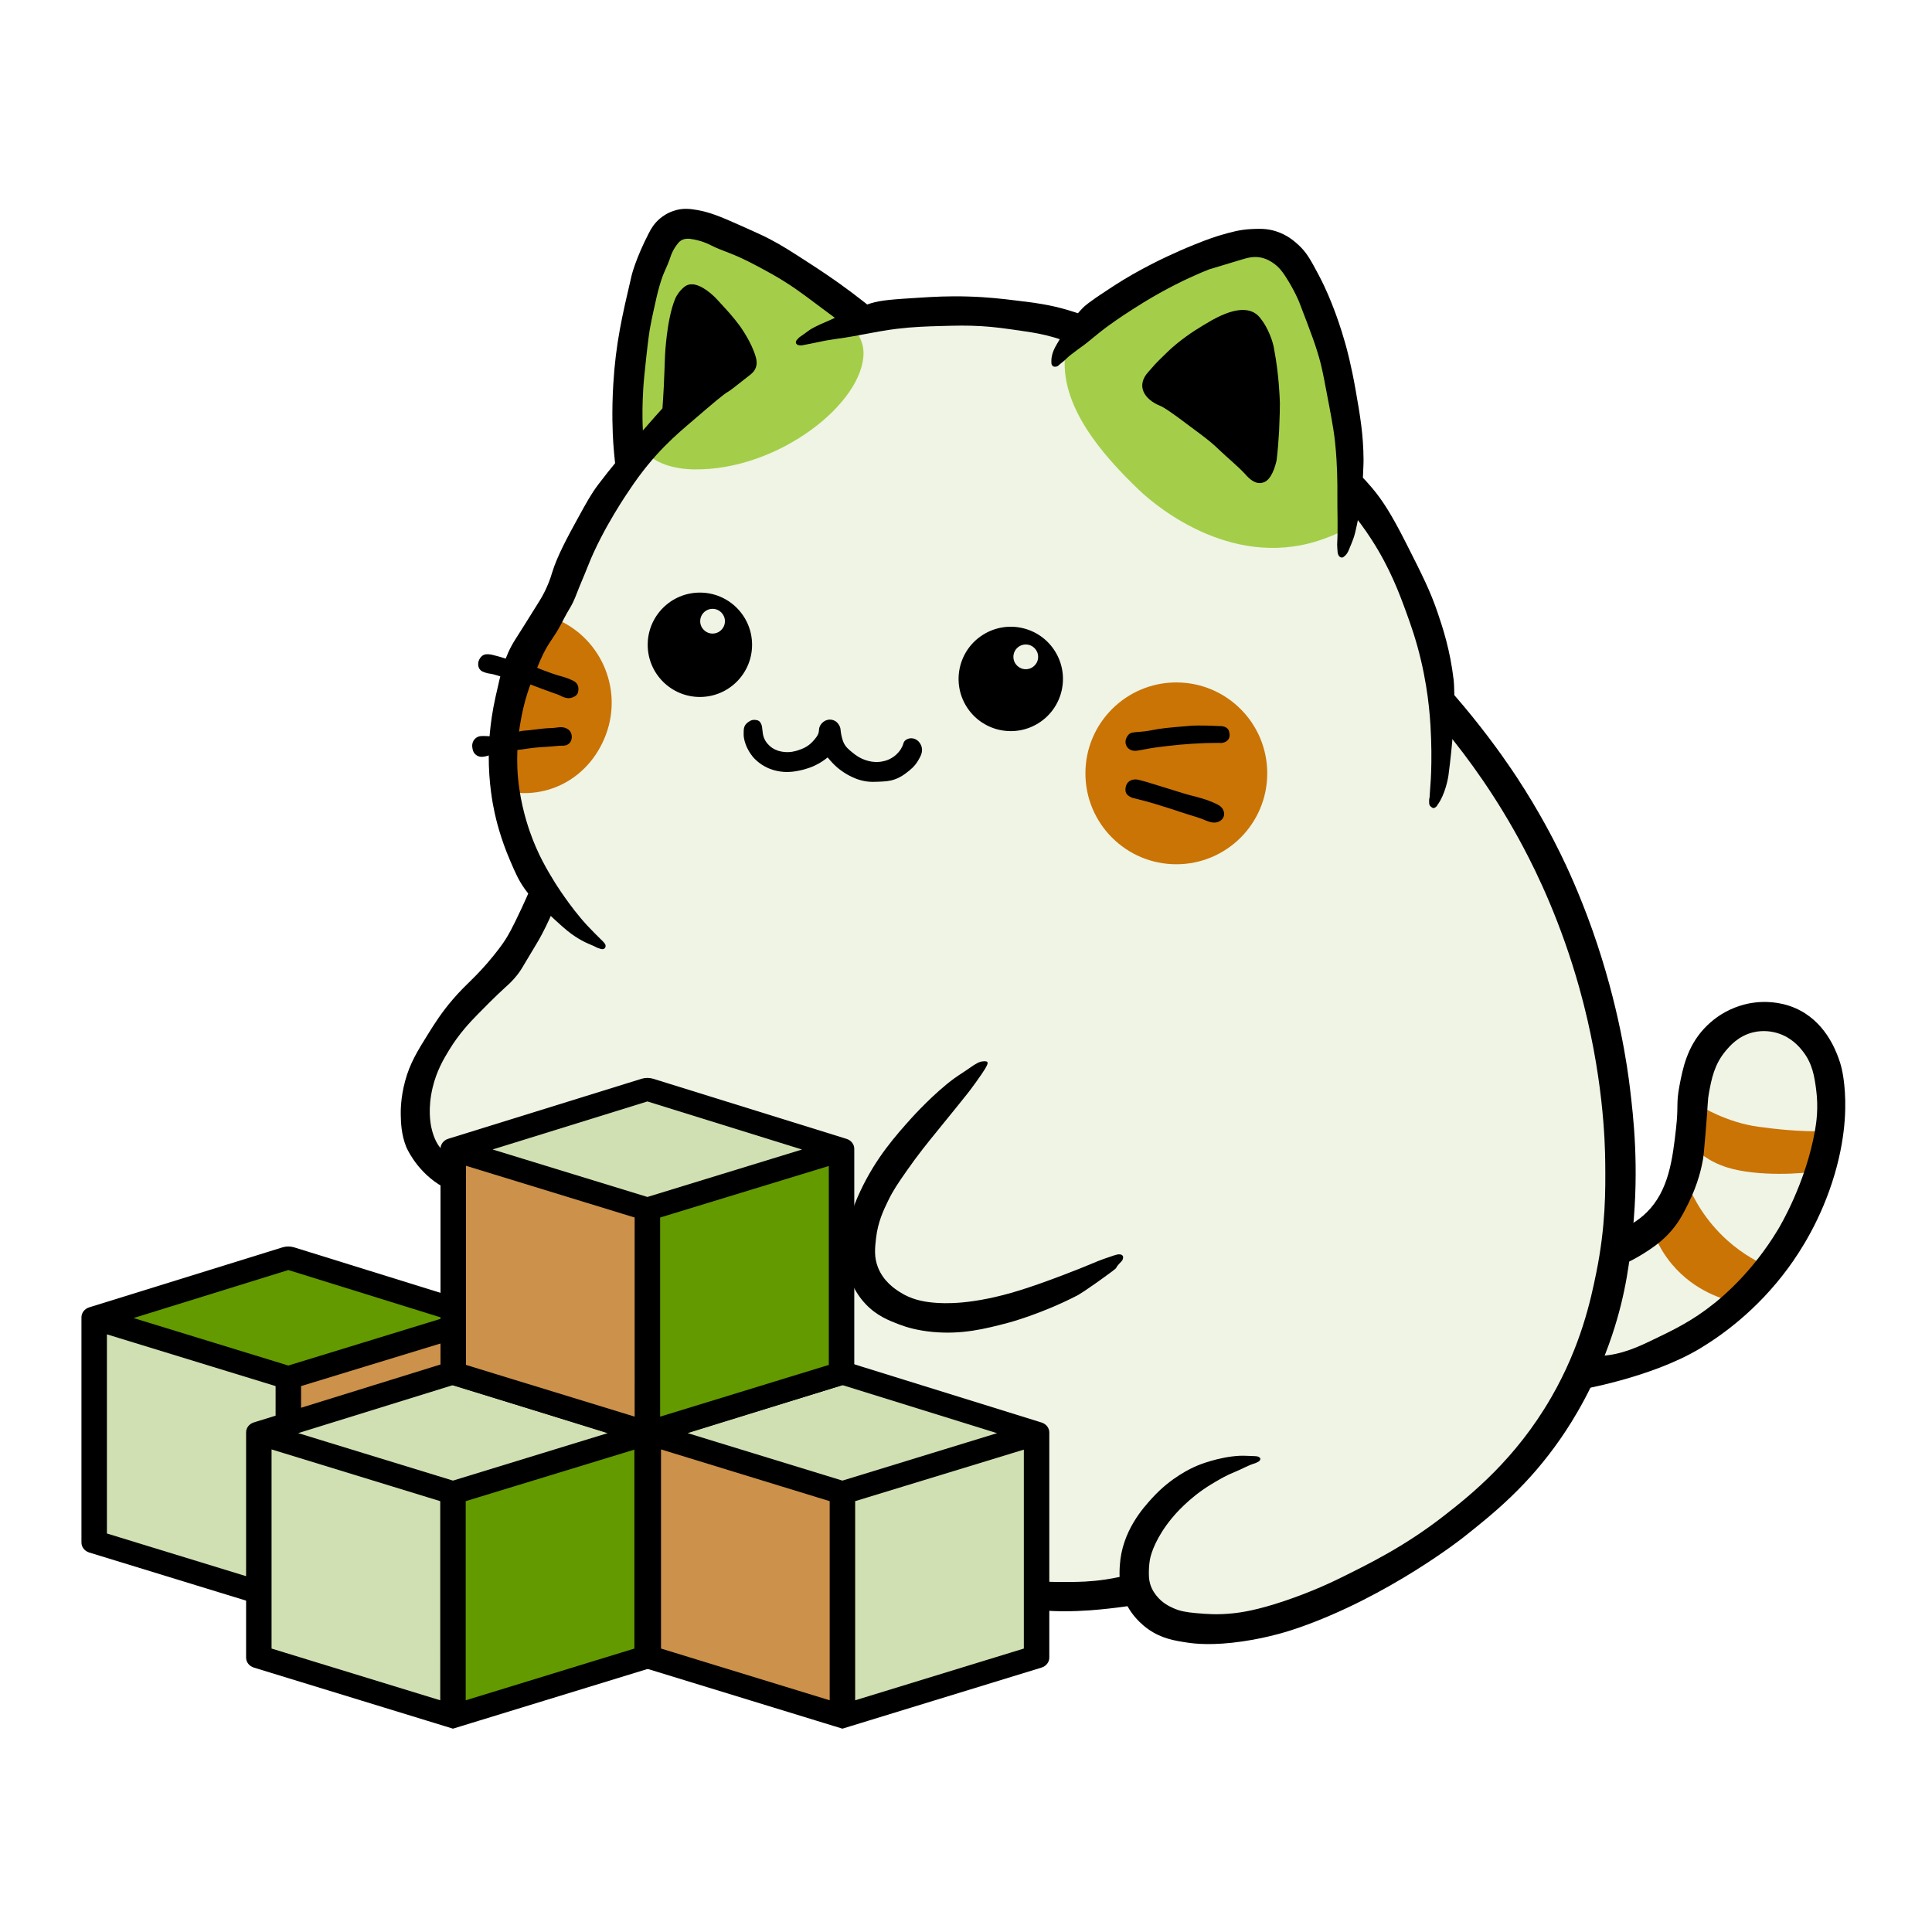
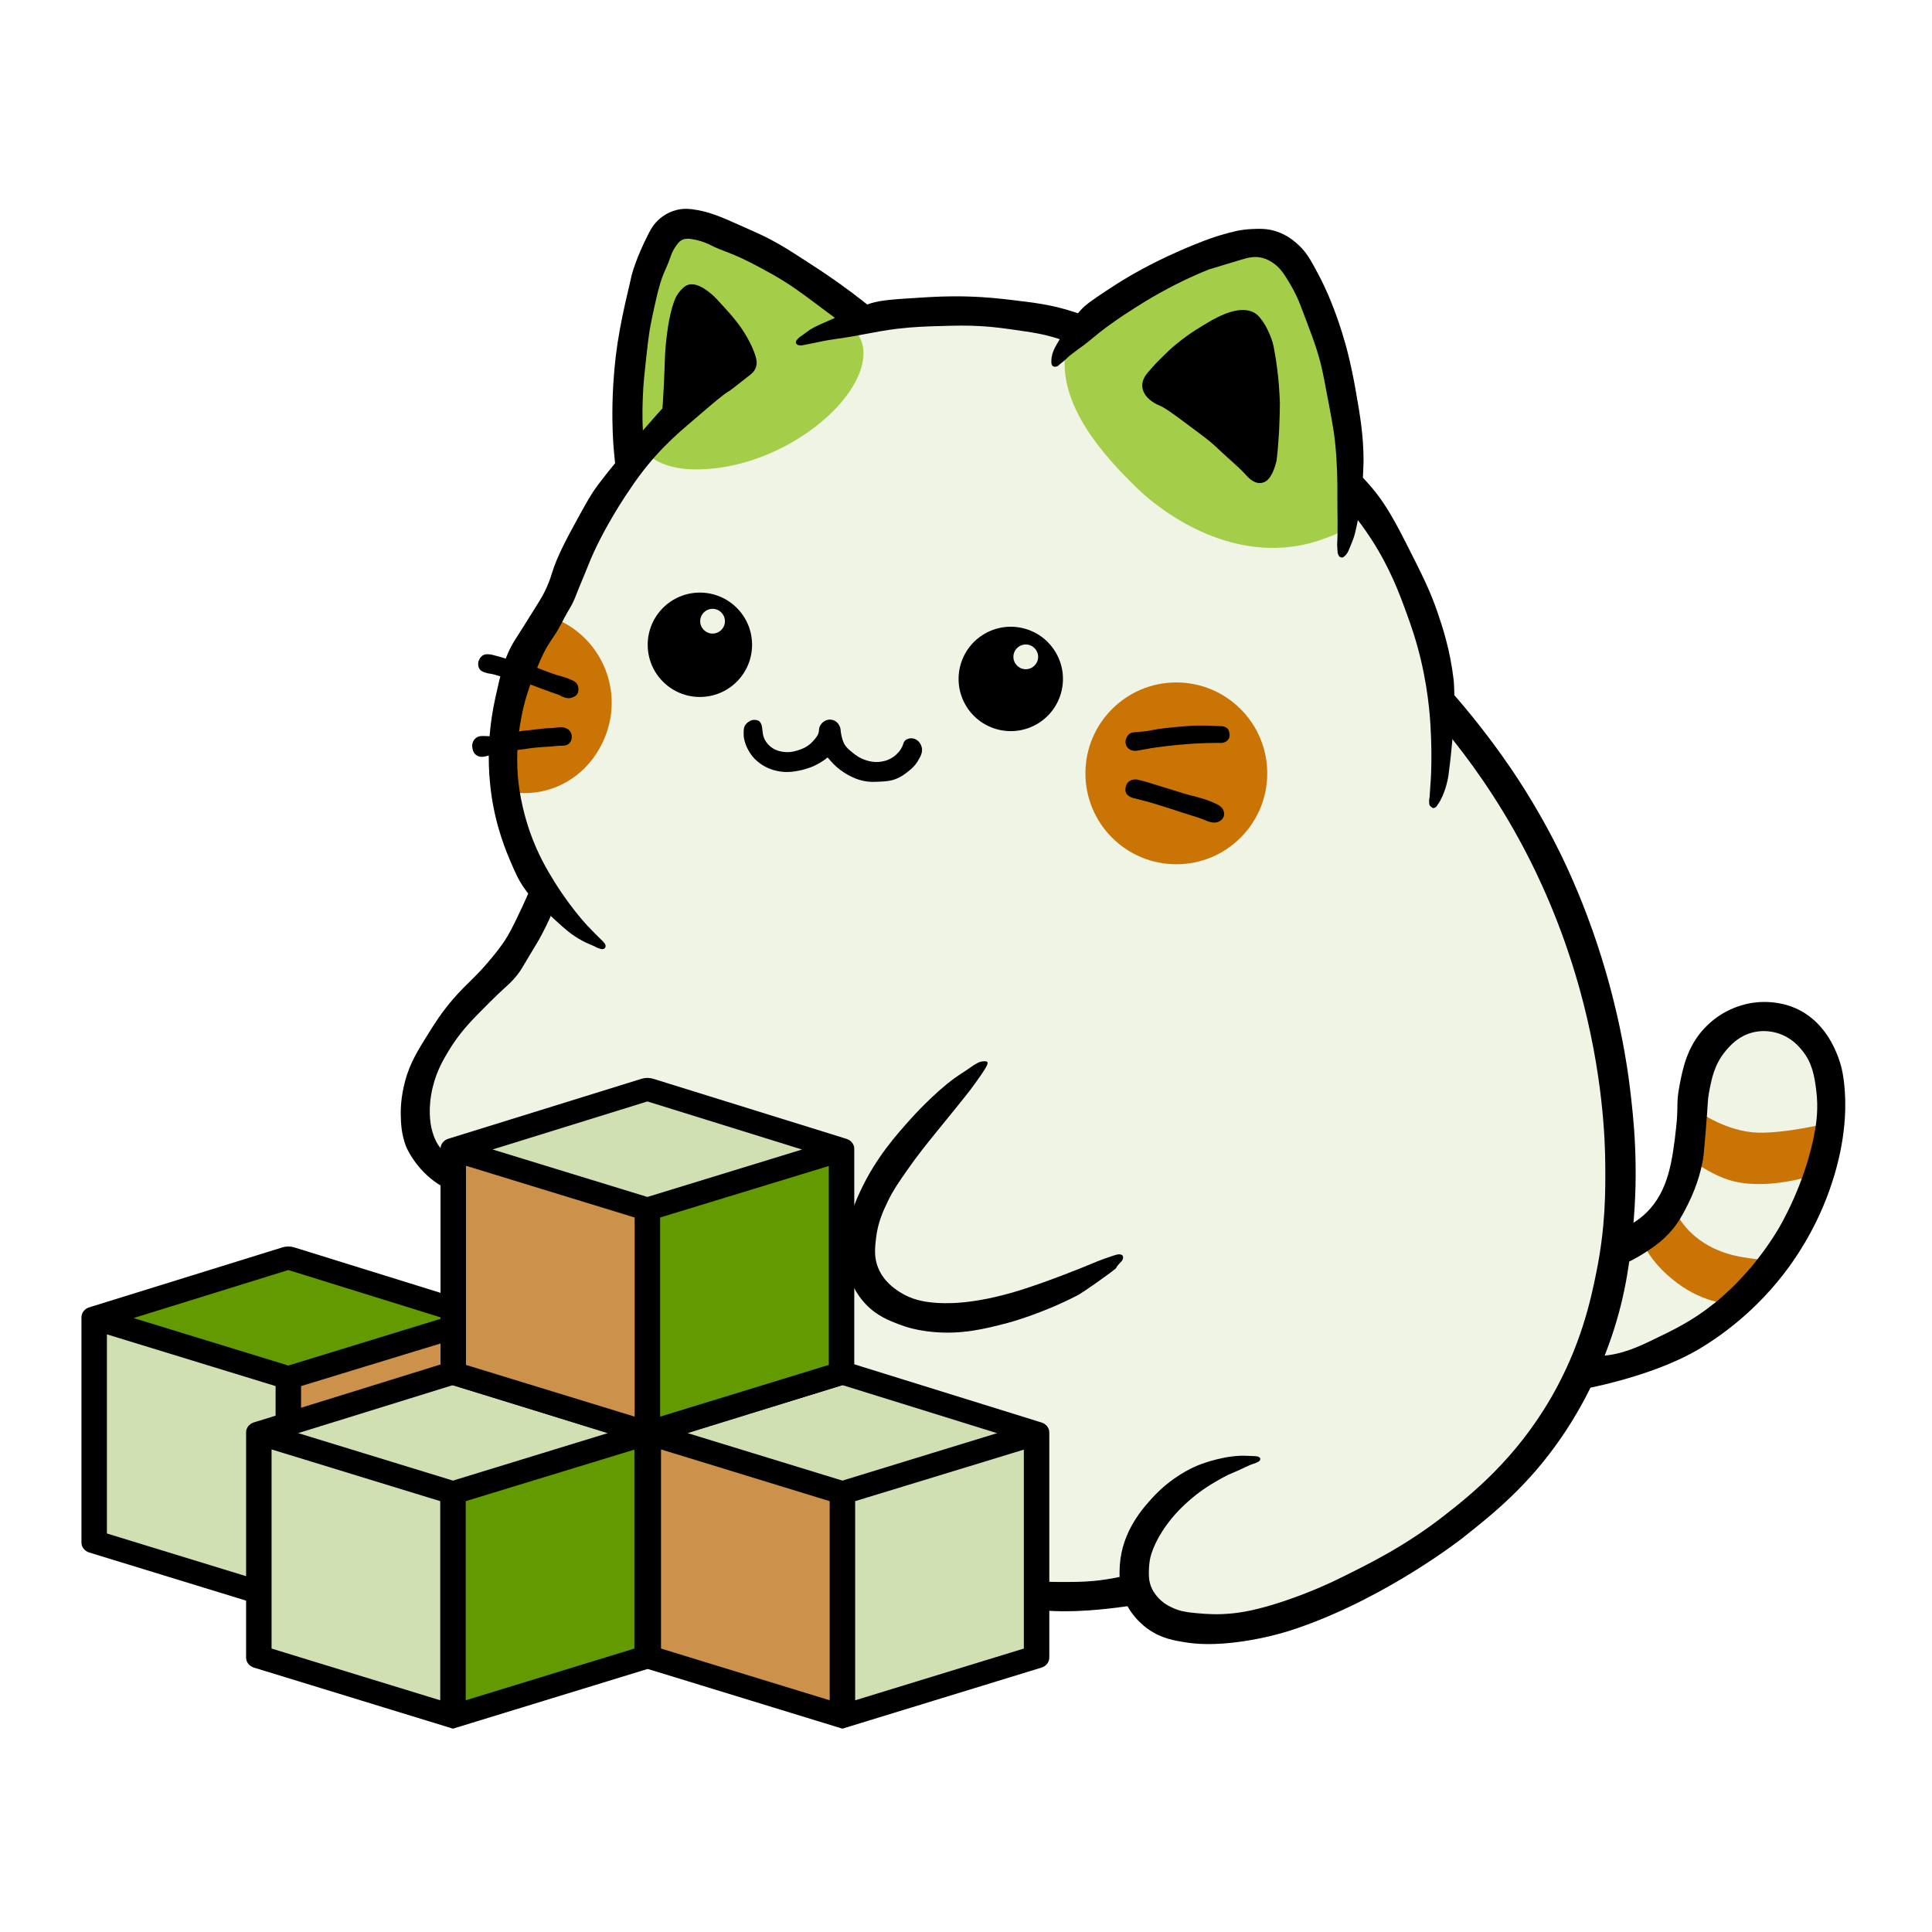
<svg xmlns="http://www.w3.org/2000/svg" id="Layer_1" data-name="Layer 1" viewBox="0 0 1467.51 1467.51">
  <defs>
    <style>
      .cls-1 {
        fill: #a4ce49;
      }

      .cls-2 {
        fill: #ca7406;
      }

      .cls-3 {
        fill: #eff4e5;
      }

      .cls-4 {
        fill: #639a00;
      }

      .cls-5 {
        fill: #d0e0b2;
      }

      .cls-6 {
        fill: #cc914a;
      }
    </style>
  </defs>
  <path class="cls-3" d="M1229.721,947.308c20.336-10.505,30.505-15.757,35.127-20.727,22.358-24.04-1.877-53.151,17.018-102.109,4.751-12.31,14.315-36.06,37.745-46.255,4.844-2.107,23.166-9.242,39.491-1.527,25.85,12.217,28.057,52.865,28.8,66.545,4.362,80.342-61.913,139.66-73.527,149.673-6.21,5.354-38.389,32.451-86.836,42.545-18.679,3.892-40.002,8.335-50.836-3.273-13.134-14.072-6.072-46.61,10.691-63.273,8.803-8.75,14.186-7.064,42.327-21.6Z" />
  <path class="cls-3" d="M617.284,256.326c-30.954,10.666-56.945,26.618-56.945,26.618-8.454,5.189-36.853,23.245-65.455,55.636-24.78,28.063-39.145,54.92-47.345,70.473-7.661,14.529-8.344,18.075-20.509,41.069-14.22,26.878-18.237,31.39-25.749,47.731-8.867,19.288-15.131,32.915-17.67,51.273-5.519,39.906,10.162,76.161,11.127,78.327,8.455,18.973,19.178,31.151,16.364,50.836-.974,6.811-3.216,12.055-6.545,18.545-14.129,27.539-31.596,45.835-40.145,55.418-23.871,26.757-45.421,50.913-47.345,80.291-1.988,30.34,17.749,54.153,19.2,55.855,42.94,50.358,118.848-3.757,185.782,36.545,49.055,29.537,22.753,67.317,100.724,176.727,31.872,44.723,66.997,92.771,117.894,103.418,42.48,8.887,63.72,13.33,83.782,6.545,7.819-2.644,24.299-9.595,37.36-2.12,6.831,3.909,8.235,9.194,12.821,14.366,14.057,15.853,42.21,12.83,56.291,11.318,117.981-12.668,201.164-98.618,201.164-98.618,49.808-51.465,71.497-104.671,77.236-119.564,46.663-121.085,11.469-233.132-8.291-296.044-11.957-38.068-37.384-119.021-75.055-153.847-3.975-3.675-18.296-16.275-28.137-37.724-8.414-18.339-5.312-29.595-10.263-52.167,0-0-4.566-20.817-21.769-53.733-19.472-37.256-102.937-140.168-247.467-173.612-82.596-19.113-156.505-8.914-201.055,6.436Z" />
  <path class="cls-1" d="M490.845,343.557c-18.375-22.496-12.333-58.333-11.016-75.945,4.766-63.716,18.688-75.79,24.218-79.777,9.778-7.048,19.982-8.031,27.573-8.762,39.058-3.761,69.978,24.688,88.936,42.132,23.411,21.54,35.116,32.311,35.345,46.407.621,38.131-64.522,89.939-128.787,88.924-16.611-.262-29.985-5.284-36.271-12.979Z" />
  <path class="cls-1" d="M845.805,236.254c15.305-13.118,29.143-20.141,41.236-26.182,28.775-14.373,47.807-23.879,68.073-18.982,20.679,4.997,32.3,22.491,42.545,37.915,7.7,11.592,24.612,40.368,29.455,110.667,4.172,60.562-.868,61.766-19.943,69.024-67.706,25.761-126.84-22.018-142.033-36.55-27.997-26.78-61.342-64.873-55.834-104.503,3.571-25.695,20.974-18.081,36.501-31.389Z" />
-   <path class="cls-2" d="M1282.084,899.963c4.206,10.011,12.922,26.978,30.109,42.327,12.107,10.812,24.242,17.093,32.945,20.727l-26.945,26.073c-7.906-1.722-30.609-7.761-48.218-28.8-11.108-13.271-15.552-26.969-17.455-34.909l29.564-25.418Z" />
-   <path class="cls-2" d="M1335.465,855.841c11.938,1.609,29.734,3.858,51.808,3.446-2.683,10.101-5.367,20.201-8.05,30.302-8.305,1.925-44.278,4.42-67.307-2.839-14.526-4.579-22.548-12.042-26.529-16.63,1.89-11.838,6.297-29.913,6.297-29.913,0,0,19.927,12.418,43.781,15.633Z" />
+   <path class="cls-2" d="M1266.873,911.121c6.04,9.023,10.869,23.773,30.957,35.063,17.567,9.873,36.309,9.634,45.546,11.539l-24.289,33.154c-8.09-.18-28.134-2.006-49.235-19.541-16.592-13.788-21.194-25.438-24.578-32.869l21.598-27.346Z" />
+   <path class="cls-2" d="M1334.994,860.338c12.038.452,31.723-2.168,52.405-6.955-1.699,10.312-6.827,28.602-8.526,38.914-8.081,2.716-36.44,10.449-60.061,5.442-14.9-3.159-30.566-13.661-34.971-17.844.741-11.964,6.798-35.409,6.798-35.409,0,0,20.3,14.948,44.354,15.852Z" />
  <circle class="cls-2" cx="893.518" cy="587.423" r="69.055" />
  <path class="cls-2" d="M419.667,469.111c35.739,13.312,53.919,53.076,40.607,88.815-13.312,35.739-50.196,53.385-85.935,40.073" />
  <circle cx="531.621" cy="489.762" r="39.64" />
  <circle cx="767.763" cy="515.705" r="39.64" transform="translate(-156.4572 480.657) rotate(-31.71748)" />
  <path d="M503.188,310.177s.223-3.076.452-6.696c0-0.0.311-4.911.564-9.877.455-8.923.663-17.663.948-24.009 0-0,1.261-26.881,7.527-42.218,1.691-4.139,4.183-6.707,5.318-7.855,2.146-2.169,3.647-2.873,4.8-3.218.473-.142,2.549-.721,5.509,0,7.757,1.89,15.709,10.473,15.709,10.473,8.617,9.299,12.925,13.949,18,20.891 0.0 0,9.023,12.341,12.109,23.727.467,1.724,1.112,4.641,0,7.745-1.054,2.942-3.189,4.669-4.255,5.509-10.16,8.011-15.239,12.017-16.527,12.709-3.546,1.907-11.255,8.526-26.673,21.764-12.004,10.306-29.765,24.621-48.709,53.277-0.0 0-20.2,28.993-31.309,57.395-2.896,7.405-6.167,14.661-9,22.091-.397,1.041-1.166,3.081-2.455,5.727-1.518,3.116-2.573,4.643-4.418,7.855-2.012,3.502-2.867,5.359-4.255,8.018-5.829,11.168-8.695,12.796-13.909,23.236-1.517,3.037-2.811,6.17-5.4,12.436-2.781,6.732-4.534,10.975-6.382,16.691-2.681,8.295-3.993,14.838-4.745,18.655-1.949,9.885-2.588,17.553-2.782,20.127-.133,1.765-.7,9.681-.327,18.818.878,21.528,6.568,39.905,9.518,48.355,6.065,17.372,13.351,29.359,18.736,38.127 0.0 0,11.436,18.62,24.873,33.136,2.519,2.722,9.361,9.63,10.309,10.473.074.065.578.509,1.2,1.145.135.139.405.419.736.791.445.501.667.751.9,1.091.324.474.533.779.655,1.255.053.208.186.756,0,1.418-.063.226-.213.733-.682,1.145-.078.069-.365.311-.873.464-.836.252-1.591.056-1.991-.055-2.285-.631-3.109-1.091-3.109-1.091-4.092-2.286-8.2-3.005-16.309-8.318-3.806-2.494-7.256-5.189-14.591-11.945-12.749-11.744-19.124-17.616-23.945-24.491-4.669-6.658-6.898-11.851-11.045-21.518-7.192-16.761-10.462-30.64-11.618-35.918-1.494-6.824-4.605-22.793-4.5-43.609.036-7.062.487-23.557,5.073-44.182,4.378-19.687,6.879-30.939,14.891-43.691,1.54-2.451,11.7-18.355,18.655-29.7.895-1.459,2.97-4.871,5.155-9.655,2.656-5.817,3.974-10.385,4.418-11.864,3.734-12.424,12.327-28.104,19.009-40.295,7.032-12.831,10.548-19.246,15.873-26.345,17.836-23.781,48.873-57.995,48.873-57.995Z" />
  <path d="M877.524,276.535c1.227-1.329,3.094-3.177,5.36-5.394,3.164-3.094,6.449-6.407,10.794-9.932,10.294-8.353,17.62-12.596,27.171-18.167,10.204-5.569,27.464-13.242,36.528-1.311,5.493,6.663,9.639,17.551,10.464,23.766,1.901,9.941,2.958,19.576,3.537,26.613.935,14.785,1.133,11.11.214,35.01-.428,7.436-.949,14.588-1.876,22.345-.935,4.475-3.949,15.149-10.019,16.959-5.685,2.062-10.659-2.506-14.059-6.484-6.092-6.438-13.084-12.07-19.489-18.178-4.703-4.627-9.467-8.391-14.83-12.394-7.849-5.67-25.017-19.264-30.331-21.209-11.948-4.902-18.458-15.357-8.418-26.005,1.652-1.873,3.261-3.784,4.955-5.619Z" />
  <path d="M468.31,358.558l20.618-22.18c-.405-4.901-.788-11.147-.9-18.409-.033-2.15-.143-10.856.573-22.664.39-6.431,1.023-12.278,2.291-23.973,1.619-14.938,2.463-19.907,2.864-22.173.935-5.286,1.889-9.609,2.945-14.4,1.728-7.833,2.592-11.75,4.009-16.773,3.678-13.039,4.855-11.746,9.082-24.3 0-0,1.468-4.359,5.236-8.918.702-.85,1.761-1.973,3.436-2.7,1-.434,1.908-.592,2.536-.655 0,0,1.493-.206,3.109,0,8.305,1.058,14.236,4.091,14.236,4.091,12.985,6.641,15.849,5.279,38.864,17.673,6.753,3.636,12.381,6.667,19.882,11.455,11.265,7.19,18.182,12.87,32.482,23.4,4.391,3.233,5.08,3.686,6.545,4.991.535.476,1.119,1.018,2.045,1.636,2.009,1.341,3.981,1.939,5.373,2.236,6.005-4.452,12.009-8.905,18.014-13.357,0,0-8.642-6.897-14.727-11.455-13.745-10.295-24.597-17.343-33.709-23.236-12.751-8.247-19.126-12.371-28.309-17.182-5.137-2.691-11.061-5.34-22.909-10.636-15.824-7.074-22.967-9.778-32.073-11.455-6.068-1.117-10.887-1.388-16.2,0-6.109,1.596-10.289,4.709-12.109,6.218-4.776,3.96-7.165,8.367-8.509,10.964-10.271,19.835-13.255,32.564-13.255,32.564-7.152,30.509-12.051,51.408-13.909,82.473-1.259,21.048-.524,36.763,0,44.836.575,8.853,2.127,21.927,2.127,21.927h.341Z" />
  <path d="M828.43,241.585c-4.198-1.718-10.198-3.99-17.564-6.156-13.756-4.045-24.309-5.377-39.818-7.262-9.765-1.187-20.82-2.503-35.782-2.945-15.089-.446-26.295.229-36.545.873-19.656,1.234-29.484,1.851-37.2,4.255-7.518,2.342-15.457,5.55-20.236,7.65-3.142,1.482-6.276,3.01-9.381,4.495-5.632,2.484-11.596,4.798-16.965,8.146-3.108,2.222-5.38,4.02-7.425,5.325-.711.454-1.943,1.82-2.557,2.639-.442.589-.486,1.267-.423,1.773.043.347.234.6.368.777.391.517.895.736,1.186.859,1.297.546,3.177.283,3.225.273,4.201-.887,8.591-1.575,12.661-2.516,8.722-2.016,17.246-2.695,26.045-4.343,16.669-3.122,25.003-4.683,32.973-5.645,12.888-1.557,22.792-1.835,34.186-2.155,11.177-.314,19.026-.534,30,.109,10.369.607,17.604,1.66,32.073,3.764,8.669,1.261,15.004,2.382,22.691,4.582,3.936,1.126,7.17,2.233,9.436,3.055l19.05-17.55Z" />
  <path d="M822.341,234.017c1.452-1.481,4.52-4.463,20.618-14.891,4.716-3.055,7.073-4.584,10.601-6.723,9.864-5.98,17.879-10.086,23.108-12.75,2.781-1.417,14.451-7.319,30.273-13.745,11.478-4.662,17.538-6.513,20.455-7.364,7.831-2.284,14.6-4.212,23.727-4.582,5.742-.233,11.136-.451,17.836,1.636,8.806,2.743,14.394,7.763,17.345,10.473,6.187,5.679,9.282,11.391,15.218,22.582,6.029,11.365,9.579,20.575,11.945,26.776,1.401,3.671,4.913,13.099,8.509,25.915,1.085,3.868,4.403,15.976,7.691,34.691,3.369,19.177,5.938,33.802,6.055,53.182,0,0.0.047,18.31-3.436,40.909,0,0-.954,6.191-2.864,14.141-.272,1.132-.549,2.194-.941,3.436-.34,1.08-.913,2.548-2.045,5.441-0.0 0-.638,1.629-1.841,4.459-.385.906-.602,1.399-.982,2.045-.855,1.455-1.72,2.3-2.291,2.782-.772.652-1.204,1.006-1.882,1.064-1.022.087-1.81-.565-2.005-.736-.479-.423-.686-.893-.9-1.391-.464-1.083-.519-2.029-.532-2.25-.025-.434-.384-4.543-.327-5.564.682-12.309.089-24.655.164-36.982.031-5.123.058-10.701-.218-18.218-.173-4.706-.501-13.19-1.636-23.4-.575-5.172-1.362-10.825-4.364-26.727-3.228-17.103-4.842-25.654-6.327-31.582-3.165-12.636-7.574-24.097-16.391-47.018-0-0-3.396-8.827-10.8-20.127-1.956-2.986-4.735-6.934-9.655-10.145-1.257-.821-3.826-2.47-7.336-3.409-6.181-1.653-11.565-.109-15.382,1.036-16.73,5.02-25.104,7.533-25.5,7.691-6.09,2.426-20.182,8.27-37.745,18.109-9.144,5.122-16.234,9.65-20.073,12.109-3.746,2.4-10.013,6.428-17.891,12.109-9.873,7.12-15.317,12.495-21.382,16.691-1.471,1.018-3.549,2.601-7.705,5.768-.701.534-1.415,1.089-2.264,1.882-.372.348-.482.473-1.364,1.309-.702.666-1.061,1.006-1.473,1.364-.331.287-.379.315-1.555,1.255-1.221.976-1.832,1.464-1.991,1.609-.843.766-.925.979-1.473,1.255-.14.07-.751.367-1.609.409-.495.024-1.104.054-1.718-.3-.609-.351-.891-.887-1.036-1.173-.319-.627-.378-1.217-.355-2.482.025-1.358.038-2.038.191-3.055.276-1.831.743-3.257,1.064-4.145.952-2.634,2.07-4.551,2.973-6.082,2.77-4.697,4.155-7.045,5.155-8.591,1.489-2.303,3.38-5.228,6.027-8.755,1.537-2.048,4.623-6.158,8.332-9.941Z" />
  <path d="M405.341,520.831c3.889,1.46,3.574,1.387,6.464,2.455,2.874,1.062,6.684,2.426,8.591,3.109,3.894,1.395,4.162,1.472,4.991,1.882,1.116.551,2.016,1.096,3.6,1.555.868.251,1.715.49,2.864.491.546 0,2.105-.052,3.845-.92.92-.459,2.086-1.04,2.864-2.353.579-.977.662-1.887.736-2.7.082-.895.232-2.534-.655-4.255-.909-1.764-2.485-2.633-3.6-3.191-4.292-2.148-8.054-3.01-11.045-3.845-2.475-.691-5.305-1.743-10.964-3.845-6.691-2.487-6.041-2.537-9.164-3.518-5.929-1.863-6.361-1.078-12.845-3.109-2.679-.839-3.418-1.229-8.1-2.7-2.442-.767-4.37-1.33-6.627-1.882-1.829-.447-2.879-.859-4.5-.982-1.65-.125-3.01-.228-4.5.491-1.953.942-2.842,2.675-3.191,3.355-.287.559-.94,1.87-.9,3.682.013.604.071,2.267,1.145,3.764,1.063,1.481,2.545,1.996,4.664,2.7,2.229.74,2.68.449,5.891,1.227,2.215.537,2.456.786,4.664,1.387,2.87.781,4.192.831,6.873,1.313,3.951.71,6.836,1.637,10.145,2.7,1.769.568,4.098,1.443,8.755,3.191Z" />
  <path d="M397.023,569.185c4.286-.562,4.219-.691,7.582-1.091,4.347-.517,7.713-.688,11.345-.873,3.914-.199,7.809-.879,11.727-.818.26.004,1.074.021,2.073-.273.517-.152,1.879-.573,3-1.855.92-1.052,1.205-2.145,1.364-2.782.422-1.697.13-3.086,0-3.6-.414-1.634-1.276-2.663-1.473-2.891-.377-.436-1.393-1.496-3.545-2.182-2.571-.82-4.498-.384-7.745,0-3.822.452-2.389-.005-8.291.545-4.192.391-5.346.662-11.182,1.309-2.928.325-3.818.203-5.836.6-2.663.524-2.975.944-6.218,1.691-2.824.651-2.809.384-6.436,1.145-3.749.787-3.634,1.045-5.509,1.2-1.364.113-2.8.057-5.673-.055-2.09-.081-1.965-.139-3.273-.164-3.01-.057-4.545-.072-6,.6-1.685.778-2.614,1.989-2.836,2.291-.166.225-.906,1.259-1.255,2.836-.324,1.47-.137,2.635,0,3.436.2,1.173.49,2.868,1.855,4.364.232.254,1.144,1.214,2.673,1.8,2.077.796,3.977.4,5.782,0,2.141-.475,3.654-1.192,4.145-1.418,2.727-1.253,6-1.708,12.545-2.618,4.9-.681,4.815-.366,11.182-1.2Z" />
  <path d="M578.864,552.426c.467,3.143.377,3.768.614,5.114.493,2.808,1.709,4.811,2.182,5.564.386.615,1.996,3.084,5.127,5.127,3.216,2.099,6.25,2.582,7.964,2.836,5.443.807,9.727-.581,11.891-1.309,2.515-.847,6.985-2.412,10.8-6.655,2.16-2.403,4.378-4.87,4.582-7.964.045-.677.035-2.03.764-3.6.145-.312.78-1.627,2.182-2.836.546-.471,1.855-1.572,3.927-1.964.742-.14,2.52-.366,4.473.436,2.925,1.202,4.137,3.848,4.473,4.582.837,1.828.465,2.541,1.091,5.891.074.394.673,3.548,1.636,5.891,1.539,3.745,4.192,5.876,7.2,8.291,2.068,1.661,5.364,4.255,10.473,5.782,1.811.541,5.225,1.526,9.709,1.091,1.747-.169,6.2-.657,10.691-3.818,3.367-2.37,5.144-5.11,5.564-5.782.946-1.516,1.514-2.973,1.514-2.973.674-1.656.509-1.898.982-2.659,1.19-1.914,3.518-2.435,3.968-2.536,2.291-.513,4.134.309,4.705.573,3.601,1.668,4.622,5.588,4.745,6.095.947,3.888-1.021,7.205-2.864,10.309-2.508,4.225-5.608,6.672-8.141,8.632-2.136,1.653-4.979,3.818-9.245,5.359-4.216,1.523-7.698,1.67-12.723,1.882-2.87.121-5.324.224-8.427-.164-6.635-.83-11.382-3.308-14.032-4.705-1.279-.674-5.302-2.87-9.736-6.832-2.749-2.456-6.3-6.75-6.3-6.75-2.346,1.916-5.623,4.223-9.859,6.218-1.095.516-5.475,2.527-11.7,3.764-3.163.628-6.943,1.379-11.986.982-6.516-.513-11.168-2.629-12.355-3.191-6.043-2.859-9.576-6.731-10.391-7.65-.498-.561-3.735-4.27-5.809-9.655-1.191-3.092-1.63-5.782-1.677-7.282-.019-.606-.003-1.93,0-2.168.02-1.675.075-2.216.164-2.741.093-.55.174-1.029.409-1.636.491-1.269,1.252-2.063,1.595-2.414.591-.604,1.152-.976,1.841-1.432.482-.319.812-.538,1.227-.736,1.581-.754,3.13-.602,3.764-.532.861.095,1.855.205,2.782.941.152.121.511.424.941,1.064.93,1.383,1.154,2.791,1.268,3.559Z" />
  <path d="M871.323,568.858c3.947-.816,9.151-1.449,14.727-2.127,13.314-1.604,26.667-2.466,39.873-2.455.494.066,2.408.341,4.418-.545.546-.241,1.868-.845,2.782-2.236,1.342-2.044.81-4.342.545-5.509-.31-1.366-.813-2.028-.982-2.236-.591-.732-1.265-1.088-1.8-1.364-1.423-.733-2.759-.8-3.109-.818-15.959-.843-22.8-.327-22.8-.327-7.965.626-18.223,1.484-25.255,2.509-1.798.359-3.671.694-7.418,1.364-2.937.525-8.011.884-9.927,1.036-1.931.224-2.913.345-3.764.818-1.852,1.03-2.652,2.79-2.945,3.436-.338.745-.964,2.171-.709,4.036.046.339.417,2.767,2.564,4.418,1.488,1.145,3.045,1.312,4.036,1.418,1.322.142,2.137-.04,5.182-.6,1.526-.281,3.063-.504,4.582-.818Z" />
  <path d="M890.142,614.609c4.793,1.558,7.114,2.434,13.793,4.478,2.752.842,8.346,2.527,10.95,3.716.241.11,1.368.632,2.945,1.145.899.293,1.728.562,2.673.709.867.135,2.791.433,4.841-.395.624-.252,3.171-1.282,4.132-3.995.845-2.387-.094-4.508-.354-5.073-1.021-2.212-2.933-3.363-4.336-4.105-7.374-3.898-17.49-6.211-20.1-6.859-3.205-.795-6.782-1.917-13.936-4.159-6.382-2-12.788-3.925-19.173-5.918-0,0-1.693-.528-4.527-1.255-2.244-.575-3.383-.863-4.173-.873-.871-.011-3.817-.048-5.945,2.127-1.554,1.588-1.852,3.518-1.964,4.309-.113.804-.335,2.382.436,3.982.238.494,1.059,2.001,4.309,3.436,7.292,1.778,14.599,3.719,21.723,6.007,4.186,1.283,6.277,1.931,8.707,2.722Z" />
  <path d="M1026.921,354.713c3.902,3.552,9.429,8.925,15.382,16.036,7.616,9.099,14.153,18.922,25.855,42.055,12.178,24.074,18.267,36.112,23.891,52.691,3.853,11.359,9.415,28.06,12.109,50.891,0,0,2.67,22.631-3.927,72.491,0,0-1.401,10.59-6.327,19.418-.877,1.571-1.909,2.945-1.909,2.945-.229.512-.707,1.355-1.636,1.964-.421.276-1.012.662-1.745.566-.494-.065-.821-.318-1.309-.695-.433-.335-1.001-.748-1.37-1.473-.32-.627-.355-1.206-.368-1.555-.073-1.9-.11-2.85.307-4.377.053-.193.349-4.738.941-13.827.372-5.71.683-18.21.225-30.641-.405-10.99-1.309-32.559-7.677-59.584-3.697-15.687-7.787-27.071-10.909-35.673-5.501-15.158-12.575-34.306-26.618-56.073-5.687-8.816-11.027-15.751-14.911-20.509v-34.65Z" />
  <path d="M1098.096,520.572c5.424,6.032,12.326,13.954,20.045,23.482,18.347,22.644,30.61,41.146,34.364,46.882,16.46,25.155,27.329,46.346,32.727,57.355,4.091,8.342,14.191,29.499,24.382,58.336,20.306,57.463,26.651,104.901,28.418,119.509,2.694,22.262,7.061,59.81,2.182,108.655-2.109,21.108-4.843,46.928-15.709,79.418-12.834,38.375-30.136,65.5-38.836,78.109-24.966,36.184-51.125,57.234-74.182,75.491-0.0 0-56.402,44.662-124.8,68.509-6.467,2.255-22.023,7.414-42.709,10.445-23.041,3.376-36.458,1.769-42.055.927-9.904-1.489-19.717-3.08-29.836-10.255-9.729-6.897-14.467-15.217-15.655-17.4-6.849-12.597-6.241-24.656-5.836-31.036,1.652-26.062,17.864-43.784,24.764-51.327,14.277-15.608,29.52-22.493,34.255-24.491 0-0,15.727-6.656,32.345-7.418,3.212-.147,8.209.252,11.1.286,1.094.097,1.834.05,2.898.532.413.169,1.056.682,1.22.968.146.255.133.52.123.723-.005.101-.037.596-.409,1.118-.329.462-.741.691-.927.791-1.389.749-2.083,1.124-2.673,1.295-5.265,1.531-10.018,4.466-15.116,6.484-6.772,2.68-11.964,5.789-17.782,9.273-17.35,10.389-28.353,23.597-30.382,26.073-11.605,14.164-15.646,26.141-16.582,31.473-.725,4.13-.764,8.454-.764,8.455-.031,3.442-.057,6.393.982,9.927,1.337,4.552,3.699,7.549,4.909,9.055,4.511,5.613,9.914,8.074,12.873,9.382,4.644,2.052,9.123,3.018,17.182,3.709,8.356.716,15.931,1.365,27.655.164,6.762-.693,18.433-2.364,39.327-9.382,21.252-7.138,36.882-14.716,42.436-17.455,22.58-11.134,49.364-24.34,78.873-47.345,20.252-15.789,54.247-42.82,81.382-89.836,22.666-39.273,30.087-74.368,34.255-94.909,7.11-35.043,6.984-62.152,6.764-83.564-.159-15.471-1.437-67.285-19.636-132.436-13.926-49.853-32.004-87.033-42.545-106.909-19.959-37.634-41.59-67.446-60-89.673l.975-33.389Z" />
  <path d="M1232.502,933.085c4.342-1.865,11.522-5.498,18.327-12.218,16.63-16.422,19.584-39.979,22.255-63.709,2.01-17.857-.094-18.167,2.618-32.509,2.466-13.04,5.786-29.476,18.764-43.418,6.54-7.027,13.249-10.966,15.927-12.436,10.461-5.745,19.896-7.045,23.564-7.418,5.503-.56,17.311-.998,29.673,4.364,22.304,9.674,30.414,31.415,32.727,37.527,1.949,5.15,3.587,11.27,4.582,21.382,1.145,11.641,2.086,35.17-7.418,67.418-10.154,34.453-26.368,58.969-35.127,70.909-24.082,32.825-51.395,51.796-66.764,61.091-37.475,22.665-93.164,31.855-93.164,31.855l6.982-26.182c1.306.113,3.234.244,5.564.273,15.743.192,28.313-4.593,41.782-11.018,18.533-8.841,32.49-15.499,49.473-29.127,6.806-5.462,29.066-24.053,48.218-55.855,1.717-2.851,21.096-35.335,28.145-75.273,1.064-6.025,2.727-17.206.873-31.2-1.285-9.7-2.769-19.907-10.473-29.455-2.462-3.052-8.324-10.117-18.764-13.309-3.692-1.129-10.547-2.566-18.545-.655-11.287,2.697-17.838,10.384-21.164,14.4-8.464,10.221-10.509,21.133-12.436,31.418-1.19,6.351-.52,6.085-2.618,30.764-.975,11.465-1.462,17.198-1.964,20.073-.858,4.917-3.507,18.236-11.345,33.818-3.949,7.851-7.67,15.248-15.273,23.127-6.66,6.903-13.442,11.215-18.109,14.182-6.387,4.061-12.114,6.863-16.364,8.727l.055-27.545Z" />
  <path d="M734.175,831.522c-5.404,6.769-8.106,10.154-22.091,27.327-7.69,9.444-15.005,18.464-23.564,30.764-6.56,9.428-10.05,14.492-13.909,22.418-3.54,7.271-7.758,16.121-9.164,28.309-.879,7.622-1.669,14.47,1.473,22.418,4.168,10.545,12.507,16.069,16.527,18.655,8.95,5.757,17.89,7.315,25.364,8.018,8.197.771,29.569,1.919,65.782-9.327,20.031-6.221,47.232-17.051,54-19.964,1.407-.606,7.491-3.261,15.886-5.973,1.248-.403,2.028-.734,3.682-1.145.688-.171,1.281-.295,2.045-.245.686.044,1.868.12,2.495.982.459.63.402,1.382.368,1.759-.135,1.508-1.173,2.558-1.514,2.905-5.876,5.98-1.339,3.258-6.955,7.405-20.578,15.195-26.141,18.082-26.141,18.082-27.404,14.221-52.691,20.864-52.691,20.864-17.415,4.575-35.053,9.045-57.423,6.927-11.47-1.086-19.513-3.461-25.309-5.673-7.749-2.956-17.005-6.488-25.527-15.491-9.742-10.293-12.709-21.592-13.745-25.745-2.588-10.368-1.685-18.658-.873-25.527,1.114-9.422,3.745-19.864,10.473-34.255,12.054-25.783,27.121-42.55,39.273-56.073 0-0,16.636-18.513,32.291-29.891,3.527-2.563,9.216-6.046,12.873-8.727,1.179-.865,2.122-1.408,4.009-2.495.914-.527,1.76-.986,2.945-1.309.448-.122,1.275-.315,2.332-.368.824-.041,1.371-.105,2.005.082.367.108.659.198.859.45.447.562.121,1.528-.082,2.045-1.39,3.549-7.338,11.502-9,13.909-3.107,4.386-5.672,7.608-6.695,8.891Z" />
  <path d="M404.066,672.263c-3.008,7.005-5.649,12.832-7.636,17.127-7.688,16.613-10.939,21.842-12.545,24.327-1.315,2.033-3.773,5.702-8.945,12.109-13.466,16.681-19.868,20.388-30.873,33.164-8.658,10.051-13.913,18.456-18.709,26.127-8.472,13.552-14.028,22.596-17.673,36.164-3.421,12.735-3.343,22.701-3.273,25.691.136,5.773.341,14.5,4.091,24.055 0.0 0,6.859,16.917,24.382,28.364,3.279,2.142,7.146,3.449,10.036,5.782.316.255,1.144.945,2.4,1.2,2.013.409,3.735-.583,4.036-.764,2.268-1.36,2.878-4.036,3.273-5.891.275-1.29,1.48-7.043-1.855-12.655-1.73-2.91-2.834-2.673-10.255-9.382-3.273-2.959-4.91-4.438-6.218-6-.936-1.117-4.591-5.666-6.655-15.273-.67-3.118-2.818-14.437.982-30.327,3.044-12.73,8.249-21.464,12.436-28.364,7.717-12.716,16.062-21.37,21.818-27.273,13.516-13.859,20.727-20.291,20.727-20.291,2.304-2.055,5.608-4.931,9.273-9.6,2.617-3.334,3.962-5.727,7.855-12.327,7.302-12.382,6.47-10.575,8.727-14.618,3.024-5.417,6.976-13.066,11.018-22.8l-16.418-18.545Z" />
  <path d="M859.902,1195.49c-5.314,1.466-12.309,3.119-20.618,4.336-11.351,1.663-19.97,1.754-26.673,1.8-11.3.077-26.841.183-37.8-3.063-5.637-1.67-11.944-1.66-17.018-4.628-.567-.331-1.806-1.096-3.109-.736-2.733.753-4.147,5.653-4.009,9.409.102,2.77,1.041,4.881,1.555,5.891.649,1.276,3.696,6.837,15.055,10.964,3.983,1.447,8.016,2.365,17.836,3.273,11.984,1.108,21.144,1.143,22.664,1.145,15.117.022,26.739-1.208,34.445-2.045,8.561-.931,15.704-2.006,20.864-2.864l-3.191-23.482Z" />
  <g>
    <g>
      <polygon class="cls-4" points="77.214 998.921 219.012 1047.05 362.262 1000.958 218.953 954.192 77.214 998.921" />
      <polygon class="cls-5" points="72.376 1002.844 72.376 1170.25 218.953 1216.286 218.953 1044.957 72.376 1002.844" />
      <polygon class="cls-6" points="219.012 1047.05 220.877 1213.932 365.975 1169.727 365.975 1000.958 219.012 1047.05" />
      <g>
        <path d="M68.398,1177.358c-2.708-.83-4.528-3.108-4.528-5.669v-171.092c0-2.553,1.812-4.828,4.508-5.662l146.781-45.554c1.238-.385,2.533-.579,3.849-.579,1.318,0,2.616.195,3.857.581l146.783,45.627c2.695.836,4.505,3.11,4.505,5.661v171.018c0,2.561-1.82,4.839-4.528,5.669l-150.614,46.202-150.614-46.202ZM226.684,1206.81l132.126-40.526v-155.284l-132.126,40.362v155.448ZM211.34,1206.81l-.001-155.444-132.125-40.527v155.445l132.126,40.526ZM149.853,1018.114l69.159,21.212,124.243-38.114-124.244-38.619-124.355,38.585,55.197,16.937Z" />
        <path d="M219.009,950.802c1.105,0,2.209.164,3.262.491l144.31,44.859,2.474.768c1.861.577,3.098,2.075,3.098,3.751v171.018c0,1.682-1.245,3.183-3.114,3.757l-144.355,44.282-5.672,1.741-5.672-1.741-144.355-44.282c-1.87-.574-3.115-2.075-3.115-3.757v-171.092c0-1.677,1.238-3.175,3.1-3.752l2.35-.728,144.432-44.825c1.052-.326,2.155-.489,3.257-.489M219.012,1041.418l131.021-40.193-131.021-40.726-131.139,40.689,61.394,18.837,69.746,21.392M213.34,1209.515l-.001-159.627-39.159-12.012-96.966-29.742v159.629l136.126,41.752M224.684,1209.515l136.126-41.753v-159.465l-136.126,41.585v159.633M219.009,946.802c-1.517,0-3.012.225-4.443.669l-144.432,44.825-2.349.728c-3.538,1.096-5.916,4.14-5.916,7.573v171.092c0,3.444,2.388,6.491,5.941,7.581l144.355,44.282,5.671,1.74,1.173.36,1.173-.36,5.672-1.741,144.355-44.282c3.554-1.09,5.941-4.137,5.941-7.581v-171.018c0-3.432-2.376-6.474-5.913-7.572l-2.474-.768-144.308-44.859c-1.433-.445-2.93-.671-4.45-.671h0ZM101.439,1001.167l117.571-36.48,117.465,36.512-117.465,36.034-68.573-21.032-49-15.034h0ZM81.214,1164.805v-151.261l91.793,28.156,36.332,11.145.001,151.259-128.126-39.299h0ZM228.684,1052.842l128.126-39.141v151.104l-128.126,39.299v-151.262h0Z" />
      </g>
    </g>
    <g>
      <polygon class="cls-5" points="498.095 1086.328 639.893 1134.457 783.143 1088.365 639.833 1041.599 498.095 1086.328" />
      <polygon class="cls-6" points="493.256 1090.251 493.256 1257.657 639.833 1303.693 639.833 1132.364 493.256 1090.251" />
      <polygon class="cls-5" points="639.893 1134.457 641.757 1301.339 786.855 1257.134 786.855 1088.365 639.893 1134.457" />
      <g>
        <path d="M489.278,1264.765c-2.708-.83-4.528-3.108-4.528-5.669v-171.092c0-2.552,1.812-4.827,4.508-5.663l146.782-45.553c1.238-.385,2.534-.579,3.85-.579,1.318,0,2.615.195,3.855.58l146.784,45.628c2.694.836,4.505,3.111,4.505,5.661v171.018c0,2.561-1.819,4.838-4.527,5.669l-150.614,46.202-150.614-46.202ZM647.565,1294.216l132.126-40.525v-155.285l-132.126,40.363v155.447ZM632.221,1294.216l-.001-155.443-132.125-40.527v155.445l132.126,40.525ZM639.893,1126.733l124.243-38.114-124.243-38.619-124.355,38.585,124.356,38.148Z" />
        <path d="M639.89,1038.209c1.105,0,2.209.164,3.262.491l144.31,44.859,2.474.768c1.861.577,3.098,2.075,3.098,3.752v171.018c0,1.681-1.245,3.183-3.115,3.757l-144.355,44.282-5.672,1.741-5.672-1.741-144.355-44.282c-1.87-.573-3.115-2.075-3.115-3.757v-171.092c0-1.677,1.238-3.175,3.1-3.752l2.35-.728,144.432-44.825c1.052-.326,2.155-.489,3.258-.489M639.893,1128.825l131.021-40.193-131.021-40.725-131.139,40.689,61.394,18.837,69.746,21.392M634.221,1296.922l-.001-159.627-39.159-12.012-96.966-29.742v159.629l136.126,41.753M645.564,1296.922l136.126-41.753v-159.465l-136.126,41.585v159.633M639.89,1034.209c-1.517,0-3.012.225-4.443.669l-144.432,44.825-2.349.728c-3.538,1.097-5.916,4.14-5.916,7.573v171.092c0,3.444,2.388,6.491,5.941,7.581l144.355,44.282,5.671,1.74,1.173.36,1.173-.36,5.672-1.741,144.355-44.282c3.554-1.09,5.941-4.137,5.941-7.581v-171.018c0-3.432-2.376-6.475-5.913-7.572l-2.474-.768-144.308-44.859c-1.433-.445-2.93-.671-4.449-.671h0ZM522.32,1088.574l117.571-36.48,117.465,36.512-117.464,36.034-68.573-21.032-49-15.034h0ZM502.095,1252.212v-151.261l91.793,28.156,36.332,11.145.001,151.259-128.126-39.299h0ZM649.564,1140.249l128.126-39.141v151.104l-128.126,39.299v-151.262h0Z" />
      </g>
    </g>
    <g>
      <polygon class="cls-5" points="202.273 1086.328 344.071 1134.457 487.321 1088.365 344.012 1041.599 202.273 1086.328" />
      <polygon class="cls-5" points="197.434 1090.251 197.434 1257.657 344.012 1303.693 344.012 1132.364 197.434 1090.251" />
      <polygon class="cls-4" points="344.071 1134.457 345.936 1301.339 491.034 1257.134 491.034 1088.365 344.071 1134.457" />
      <g>
        <path d="M193.457,1264.765c-2.708-.83-4.528-3.108-4.528-5.669v-171.092c0-2.552,1.812-4.827,4.508-5.663l146.782-45.553c1.238-.385,2.534-.579,3.85-.579,1.318,0,2.615.195,3.855.58l146.784,45.628c2.694.836,4.505,3.11,4.505,5.661v171.018c0,2.561-1.82,4.839-4.528,5.669l-150.614,46.202-150.614-46.202ZM351.743,1294.216l132.126-40.525v-155.285l-132.126,40.363v155.447ZM336.399,1294.216l-.001-155.443-132.125-40.527v155.445l132.126,40.525ZM344.071,1126.733l124.243-38.114-124.243-38.619-124.355,38.585,124.356,38.148Z" />
        <path d="M344.068,1038.209c1.105,0,2.209.164,3.262.491l144.31,44.859,2.474.768c1.861.577,3.098,2.075,3.098,3.752v171.018c0,1.681-1.245,3.183-3.115,3.757l-144.355,44.282-5.672,1.741-5.672-1.741-144.355-44.282c-1.87-.573-3.115-2.075-3.115-3.757v-171.092c0-1.677,1.238-3.175,3.1-3.752l2.35-.728,144.432-44.825c1.052-.326,2.155-.489,3.258-.489M344.071,1128.825l131.021-40.193-131.021-40.725-131.139,40.689,61.394,18.837,69.746,21.392M338.399,1296.922l-.001-159.627-39.159-12.012-96.966-29.742v159.629l136.126,41.753M349.743,1296.922l136.126-41.753v-159.465l-136.126,41.585v159.633M344.068,1034.209c-1.517,0-3.012.225-4.443.669l-144.432,44.825-2.349.728c-3.538,1.096-5.916,4.14-5.916,7.573v171.092c0,3.444,2.388,6.491,5.941,7.581l144.355,44.282,5.671,1.74,1.174.36,1.173-.36,5.672-1.741,144.355-44.282c3.554-1.09,5.941-4.137,5.941-7.581v-171.018c0-3.432-2.376-6.475-5.913-7.572l-2.474-.768-144.308-44.859c-1.433-.445-2.93-.671-4.45-.671h0ZM226.498,1088.574l117.571-36.48,117.466,36.512-117.465,36.034-68.573-21.032-49-15.034h0ZM206.273,1252.212v-151.261l91.793,28.156,36.332,11.145.001,151.259-128.126-39.299h0ZM353.743,1140.249l128.126-39.141v151.104l-128.126,39.299v-151.262h0Z" />
      </g>
    </g>
    <g>
      <polygon class="cls-5" points="349.953 870.874 491.751 919.003 635.001 872.912 491.692 826.145 349.953 870.874" />
      <polygon class="cls-6" points="345.114 874.798 345.114 1042.203 491.692 1088.239 491.692 916.91 345.114 874.798" />
      <polygon class="cls-4" points="491.751 919.003 493.616 1085.885 638.714 1041.68 638.714 872.912 491.751 919.003" />
      <g>
        <path d="M341.136,1049.311c-2.708-.83-4.528-3.108-4.528-5.669v-171.092c0-2.551,1.812-4.826,4.507-5.662l146.782-45.554c1.238-.385,2.533-.579,3.849-.579,1.318,0,2.616.195,3.857.581l146.783,45.627c2.695.836,4.505,3.11,4.505,5.661v171.018c0,2.561-1.82,4.839-4.528,5.669l-150.614,46.202-150.614-46.202ZM499.422,1078.763l132.126-40.526v-155.284l-132.126,40.362v155.448ZM484.079,1078.763l-.001-155.443-132.125-40.528v155.445l132.126,40.526ZM422.591,890.067l69.159,21.212,124.243-38.114-124.244-38.618-124.355,38.585,55.197,16.936Z" />
        <path d="M491.748,822.755c1.105,0,2.209.164,3.262.491l144.31,44.859,2.474.768c1.861.577,3.098,2.075,3.098,3.752v171.018c0,1.681-1.245,3.183-3.115,3.757l-144.355,44.282-5.672,1.741-5.672-1.741-144.355-44.282c-1.87-.573-3.115-2.075-3.115-3.757v-171.092c0-1.677,1.238-3.175,3.1-3.752l2.35-.728,144.432-44.825c1.052-.326,2.154-.49,3.257-.49M491.751,913.371l131.021-40.193-131.021-40.725-131.139,40.689,61.394,18.837,69.746,21.392M486.079,1081.468l-.001-159.627-39.159-12.012-96.966-29.742v159.629l136.126,41.753M497.423,1081.468l136.126-41.753v-159.465l-136.126,41.585v159.633M491.748,818.755c-1.517,0-3.012.225-4.443.669l-144.432,44.825-2.349.728c-3.538,1.096-5.916,4.14-5.916,7.573v171.092c0,3.444,2.388,6.491,5.942,7.581l144.355,44.282,5.671,1.74,1.174.36,1.174-.36,5.672-1.741,144.355-44.282c3.554-1.09,5.941-4.136,5.941-7.581v-171.018c0-3.432-2.376-6.475-5.913-7.572l-2.474-.768-144.308-44.859c-1.433-.445-2.93-.671-4.45-.671h0ZM374.178,873.12l117.571-36.48,117.465,36.512-117.464,36.034-68.573-21.032-49-15.034h0ZM353.953,1036.758v-151.261l91.793,28.156,36.332,11.145.001,151.259-128.126-39.299h0ZM501.423,924.796l128.126-39.141v151.104l-128.126,39.299v-151.262h0Z" />
      </g>
    </g>
  </g>
  <circle class="cls-3" cx="541.252" cy="471.856" r="9.393" />
  <circle class="cls-3" cx="779.156" cy="498.933" r="9.393" />
</svg>
